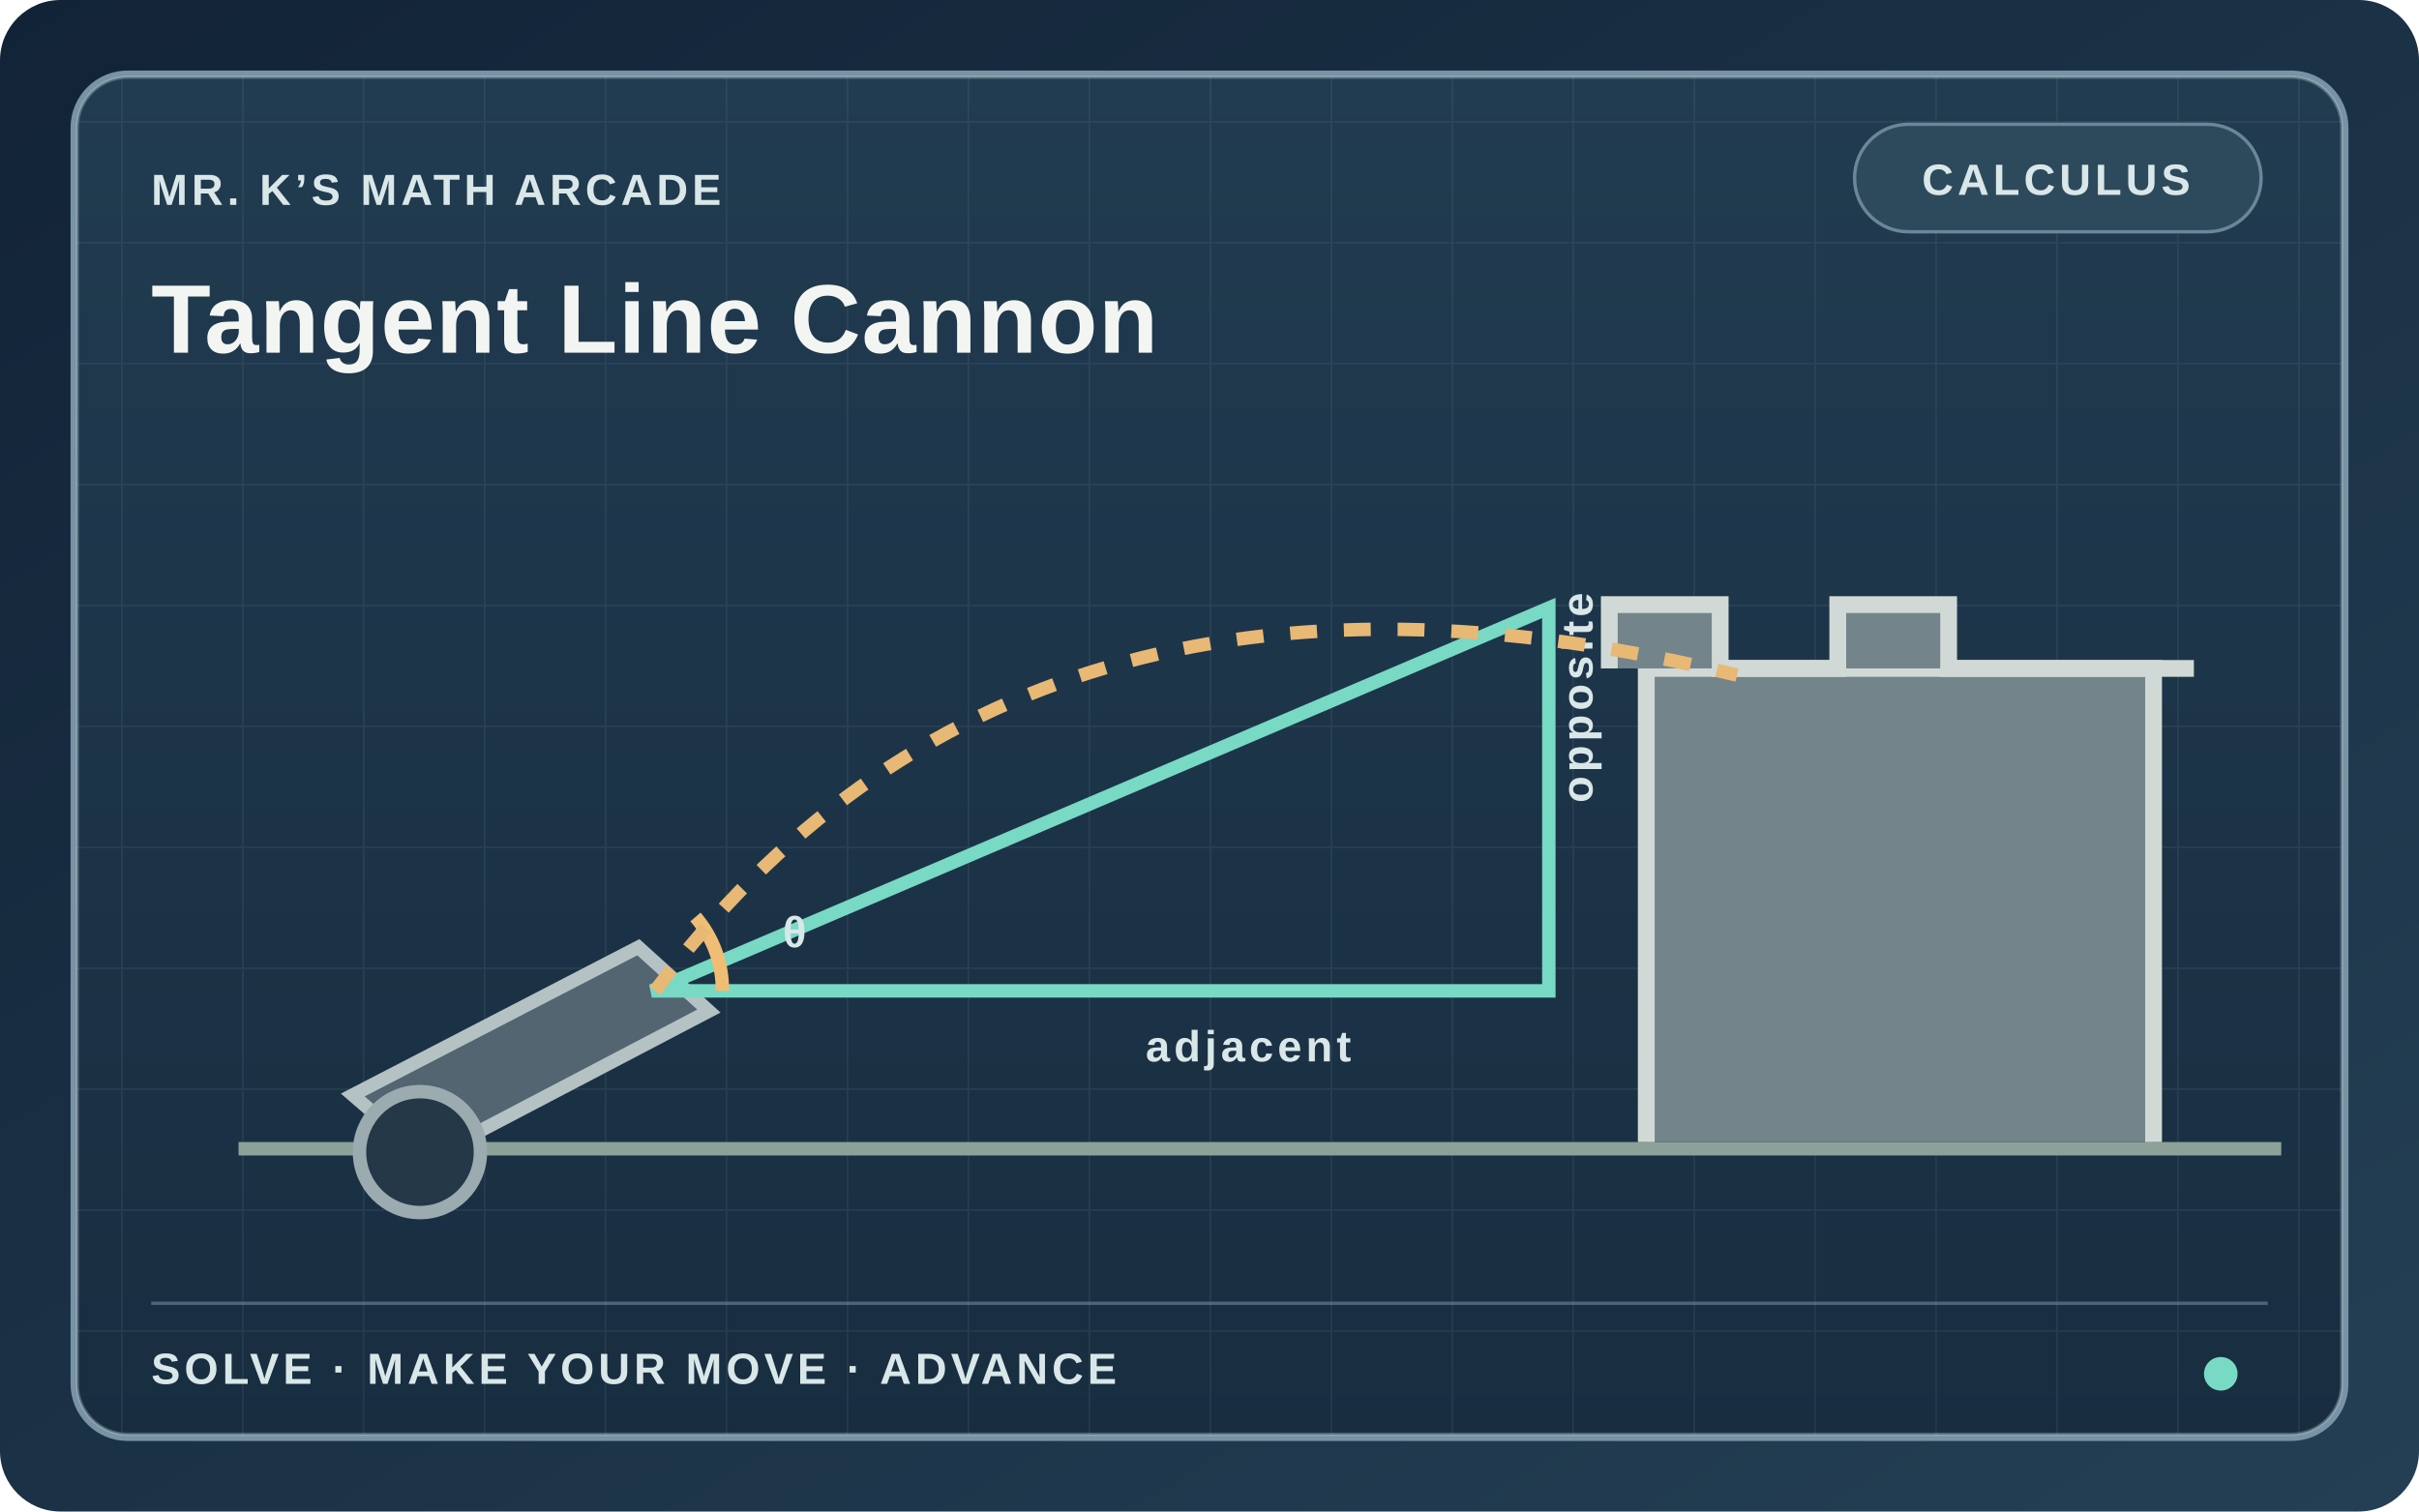
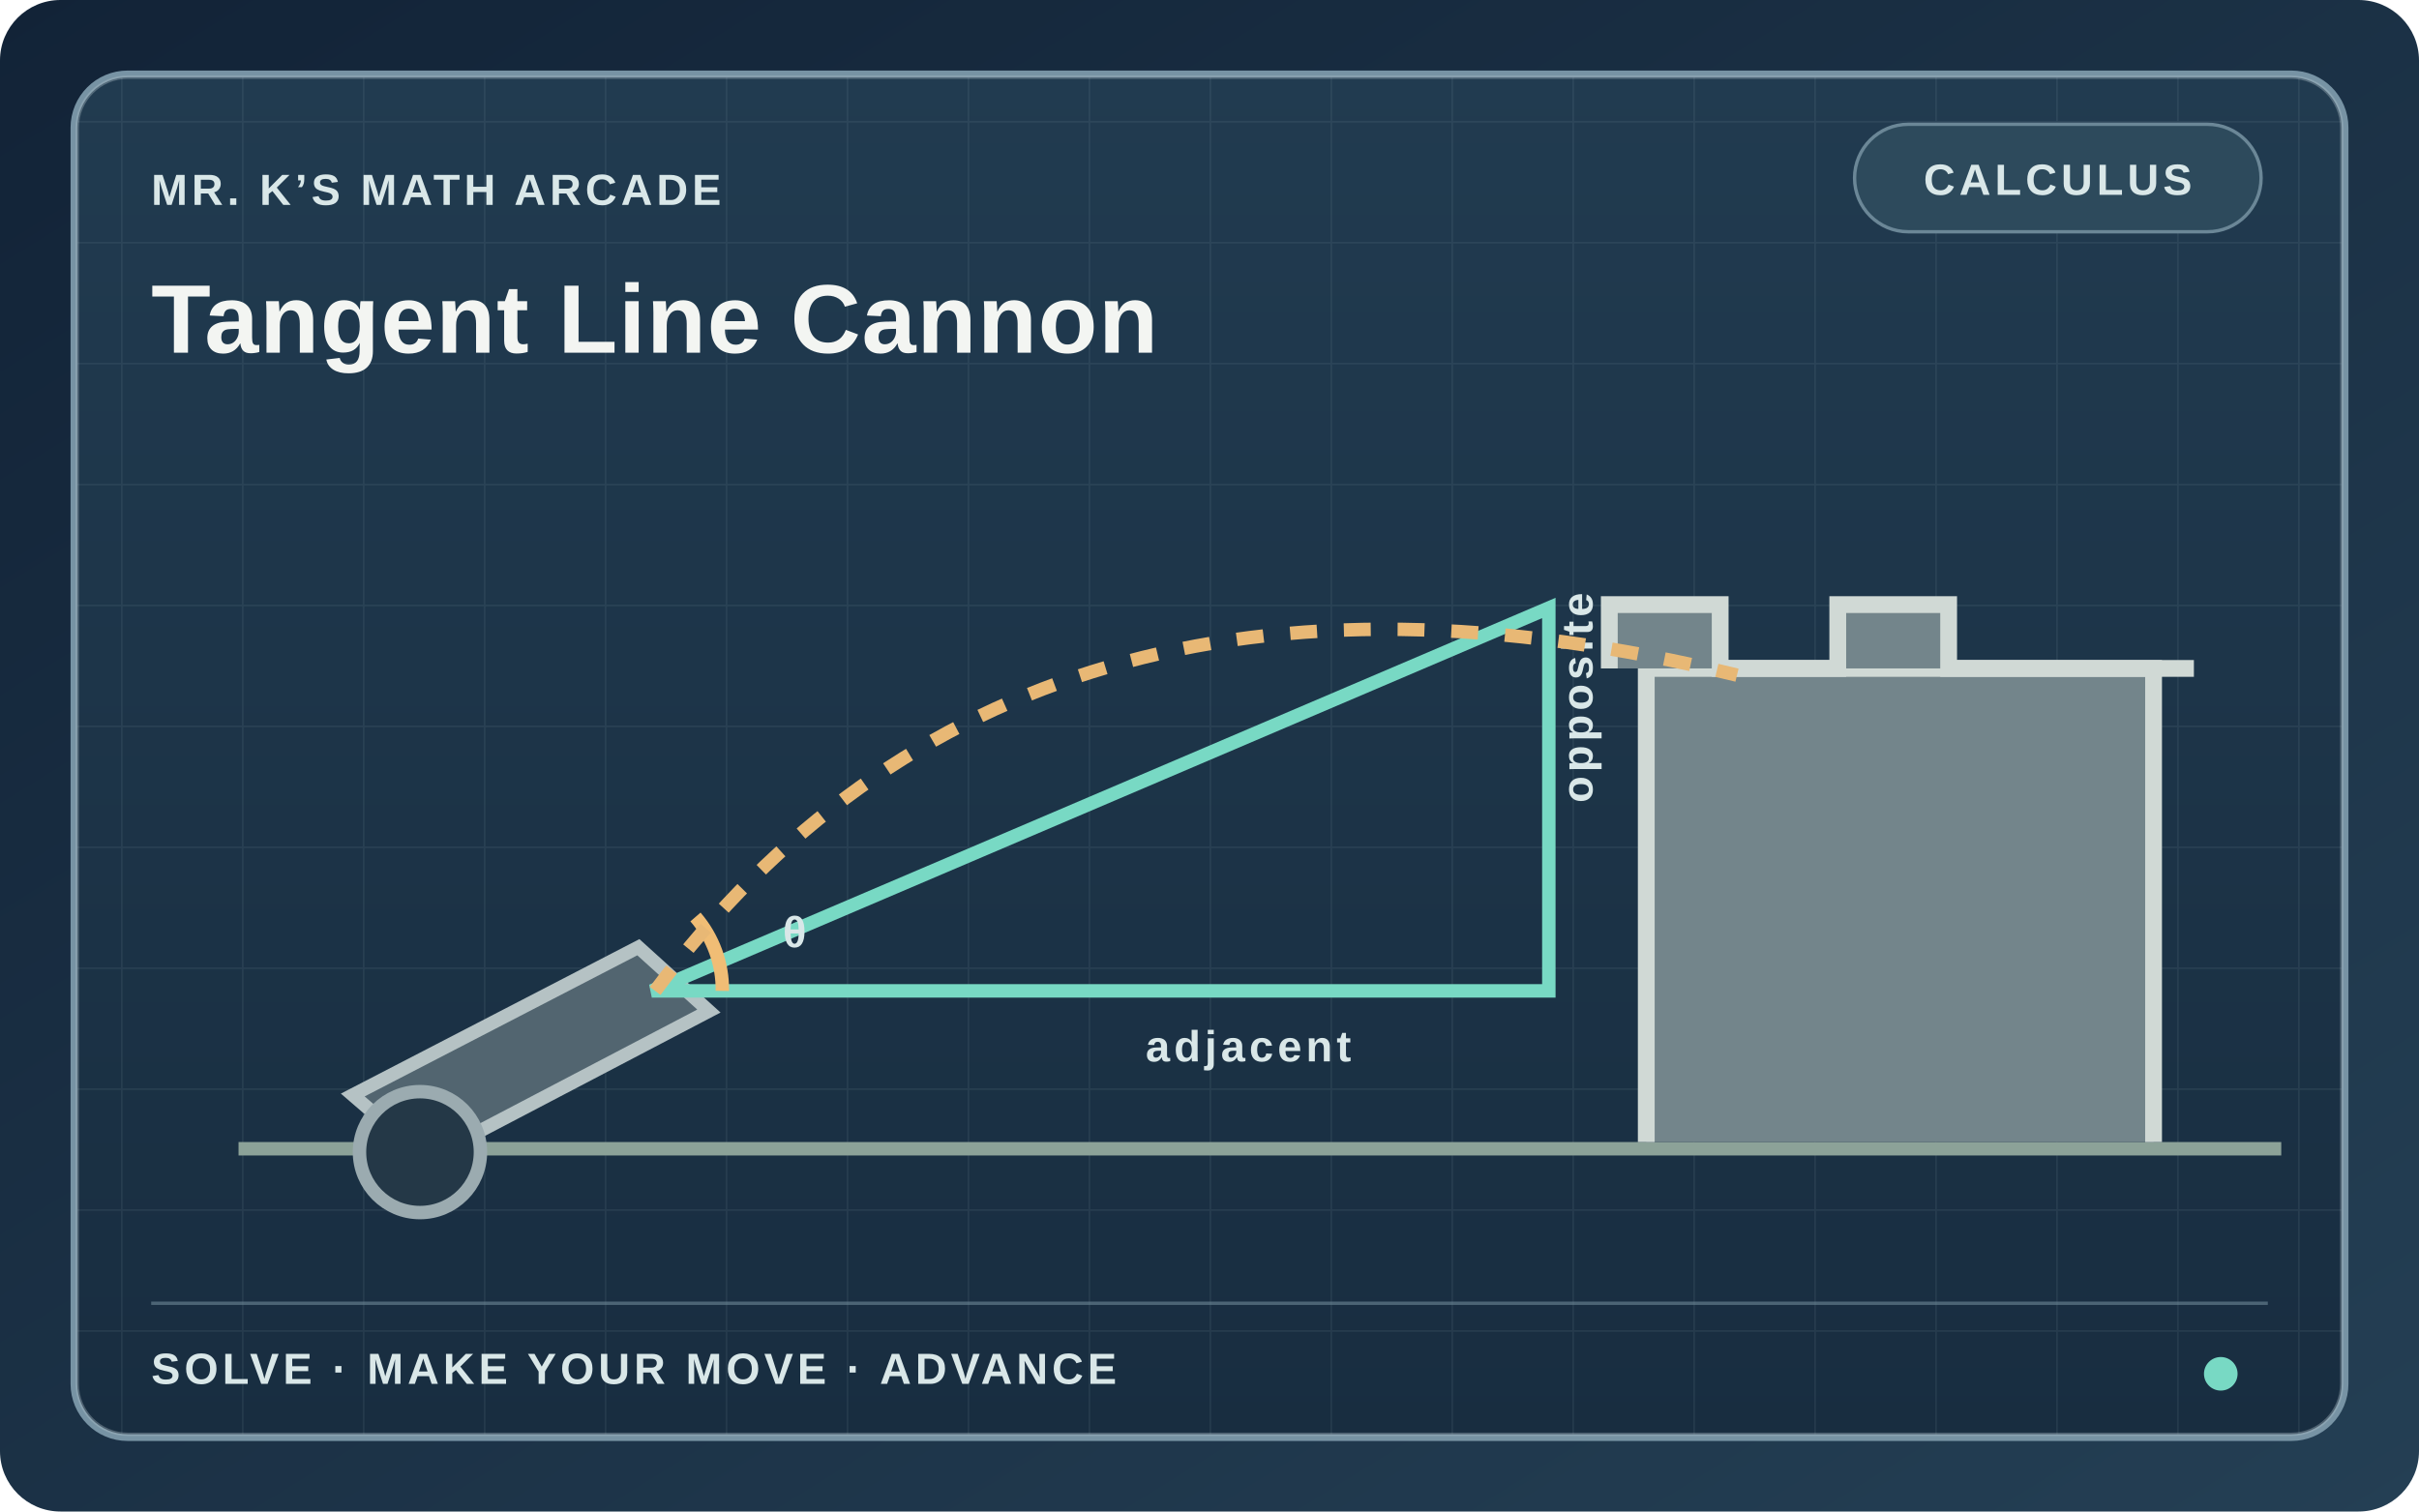
<svg xmlns="http://www.w3.org/2000/svg" viewBox="0 0 720 450" role="img" aria-label="Tangent Line Cannon">
  <defs>
    <linearGradient id="bg" x1="0" y1="0" x2="1" y2="1">
      <stop stop-color="#122337" />
      <stop offset="1" stop-color="#243f54" />
    </linearGradient>
    <linearGradient id="panel" x1="0" y1="0" x2="0" y2="1">
      <stop stop-color="#213b50" />
      <stop offset="1" stop-color="#182d40" />
    </linearGradient>
    <pattern id="grid" width="36" height="36" patternUnits="userSpaceOnUse">
      <path d="M36 0H0V36" fill="none" stroke="#a9c0ce" stroke-opacity=".09" />
    </pattern>
  </defs>
  <style>.title{font:700 29px Arial,Helvetica,sans-serif;fill:#f3f5f2;letter-spacing:.3px}.label{font:700 13px Arial,Helvetica,sans-serif;fill:#d9e7e8;letter-spacing:1.2px}.formula{font:700 18px Arial,Helvetica,sans-serif;fill:#f0c884}</style>
  <rect width="720" height="450" rx="18" fill="url(#bg)" />
  <rect x="22" y="22" width="676" height="406" rx="16" fill="url(#panel)" stroke="#7793a4" stroke-width="2" />
  <rect x="23" y="23" width="674" height="404" rx="15" fill="url(#grid)" />
  <text x="45" y="61" class="label">MR. K’S MATH ARCADE</text>
  <rect x="552" y="37" width="121" height="32" rx="16" fill="#2d4a5c" stroke="#6b8797" />
-   <text x="612" y="58" class="label" text-anchor="middle">CALCULUS</text>
-   <text x="45" y="105" class="title">Tangent Line Cannon</text>
+   <text x="612.5" y="58" class="label" text-anchor="middle">CALCULUS</text>
+   <text x="45" y="105" class="title" style="font-size:29px">Tangent Line Cannon</text>
  <g>
    <path d="M71 342H679" stroke="#8ca298" stroke-width="4" />
    <path d="M490 340V199H641V340" fill="#73858b" stroke="#d0d9d5" stroke-width="5" />
    <path d="M479 199V180H512V199H547V180H580V199H653" fill="#73858b" stroke="#d0d9d5" stroke-width="5" />
    <path d="M105 326L190 282L211 301L127 345Z" fill="#526570" stroke="#b5c2c4" stroke-width="4" />
    <circle cx="125" cy="343" r="18" fill="#243847" stroke="#9babb0" stroke-width="4" />
    <path d="M194 295L461 295V181Z" fill="none" stroke="#78d9c4" stroke-width="4" />
    <path d="M215 295A33 33 0 0 0 207 273" fill="none" stroke="#f0bd75" stroke-width="4" />
    <text x="233" y="282" class="label">θ</text>
    <text x="341" y="316" class="label">adjacent</text>
    <text x="474" y="239" class="label" transform="rotate(-90 474 239)">opposite</text>
    <path d="M195 295Q304 149 517 201" fill="none" stroke="#e8b875" stroke-width="4" stroke-dasharray="8 8" />
  </g>
  <path d="M45 388H675" stroke="#6e8998" stroke-opacity=".6" />
  <text x="45" y="412" class="label">SOLVE  ·  MAKE YOUR MOVE  ·  ADVANCE</text>
  <circle cx="661" cy="409" r="5" fill="#78d9c4" />
  <rect x="23" y="23" width="674" height="404" rx="15" fill="none" stroke="#b2c2cb" stroke-opacity=".35" stroke-width="1" />
</svg>
